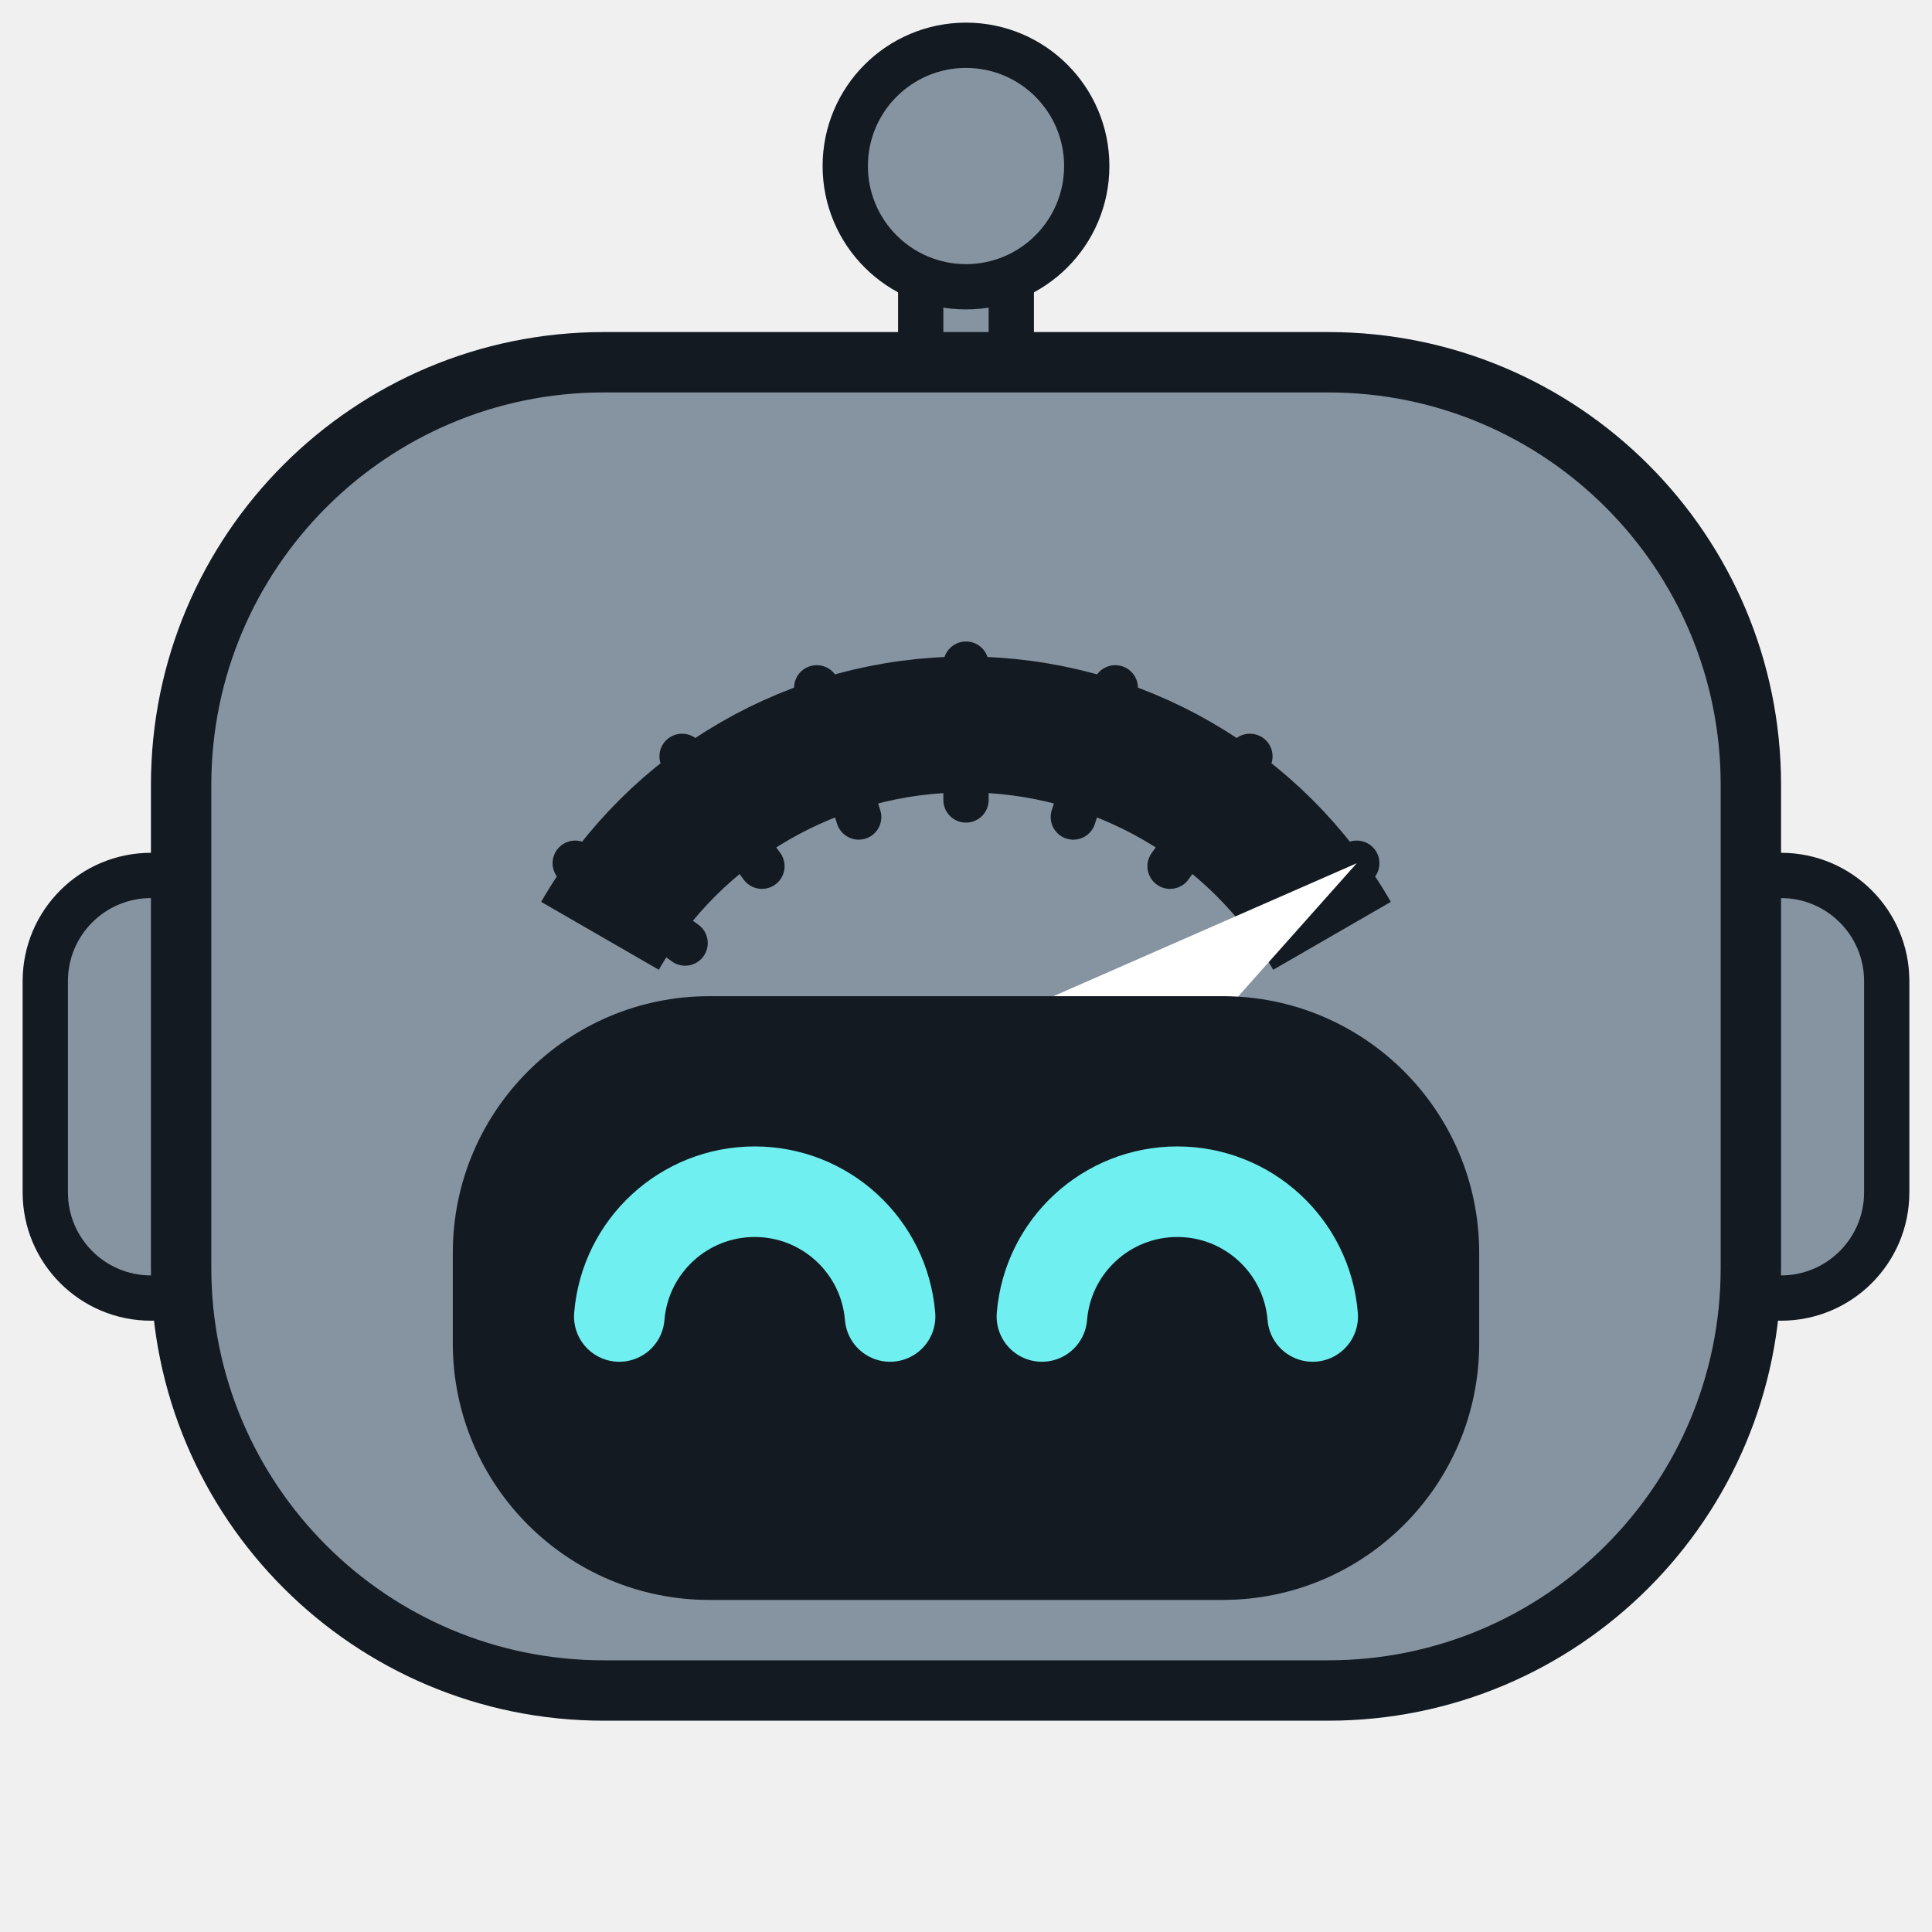
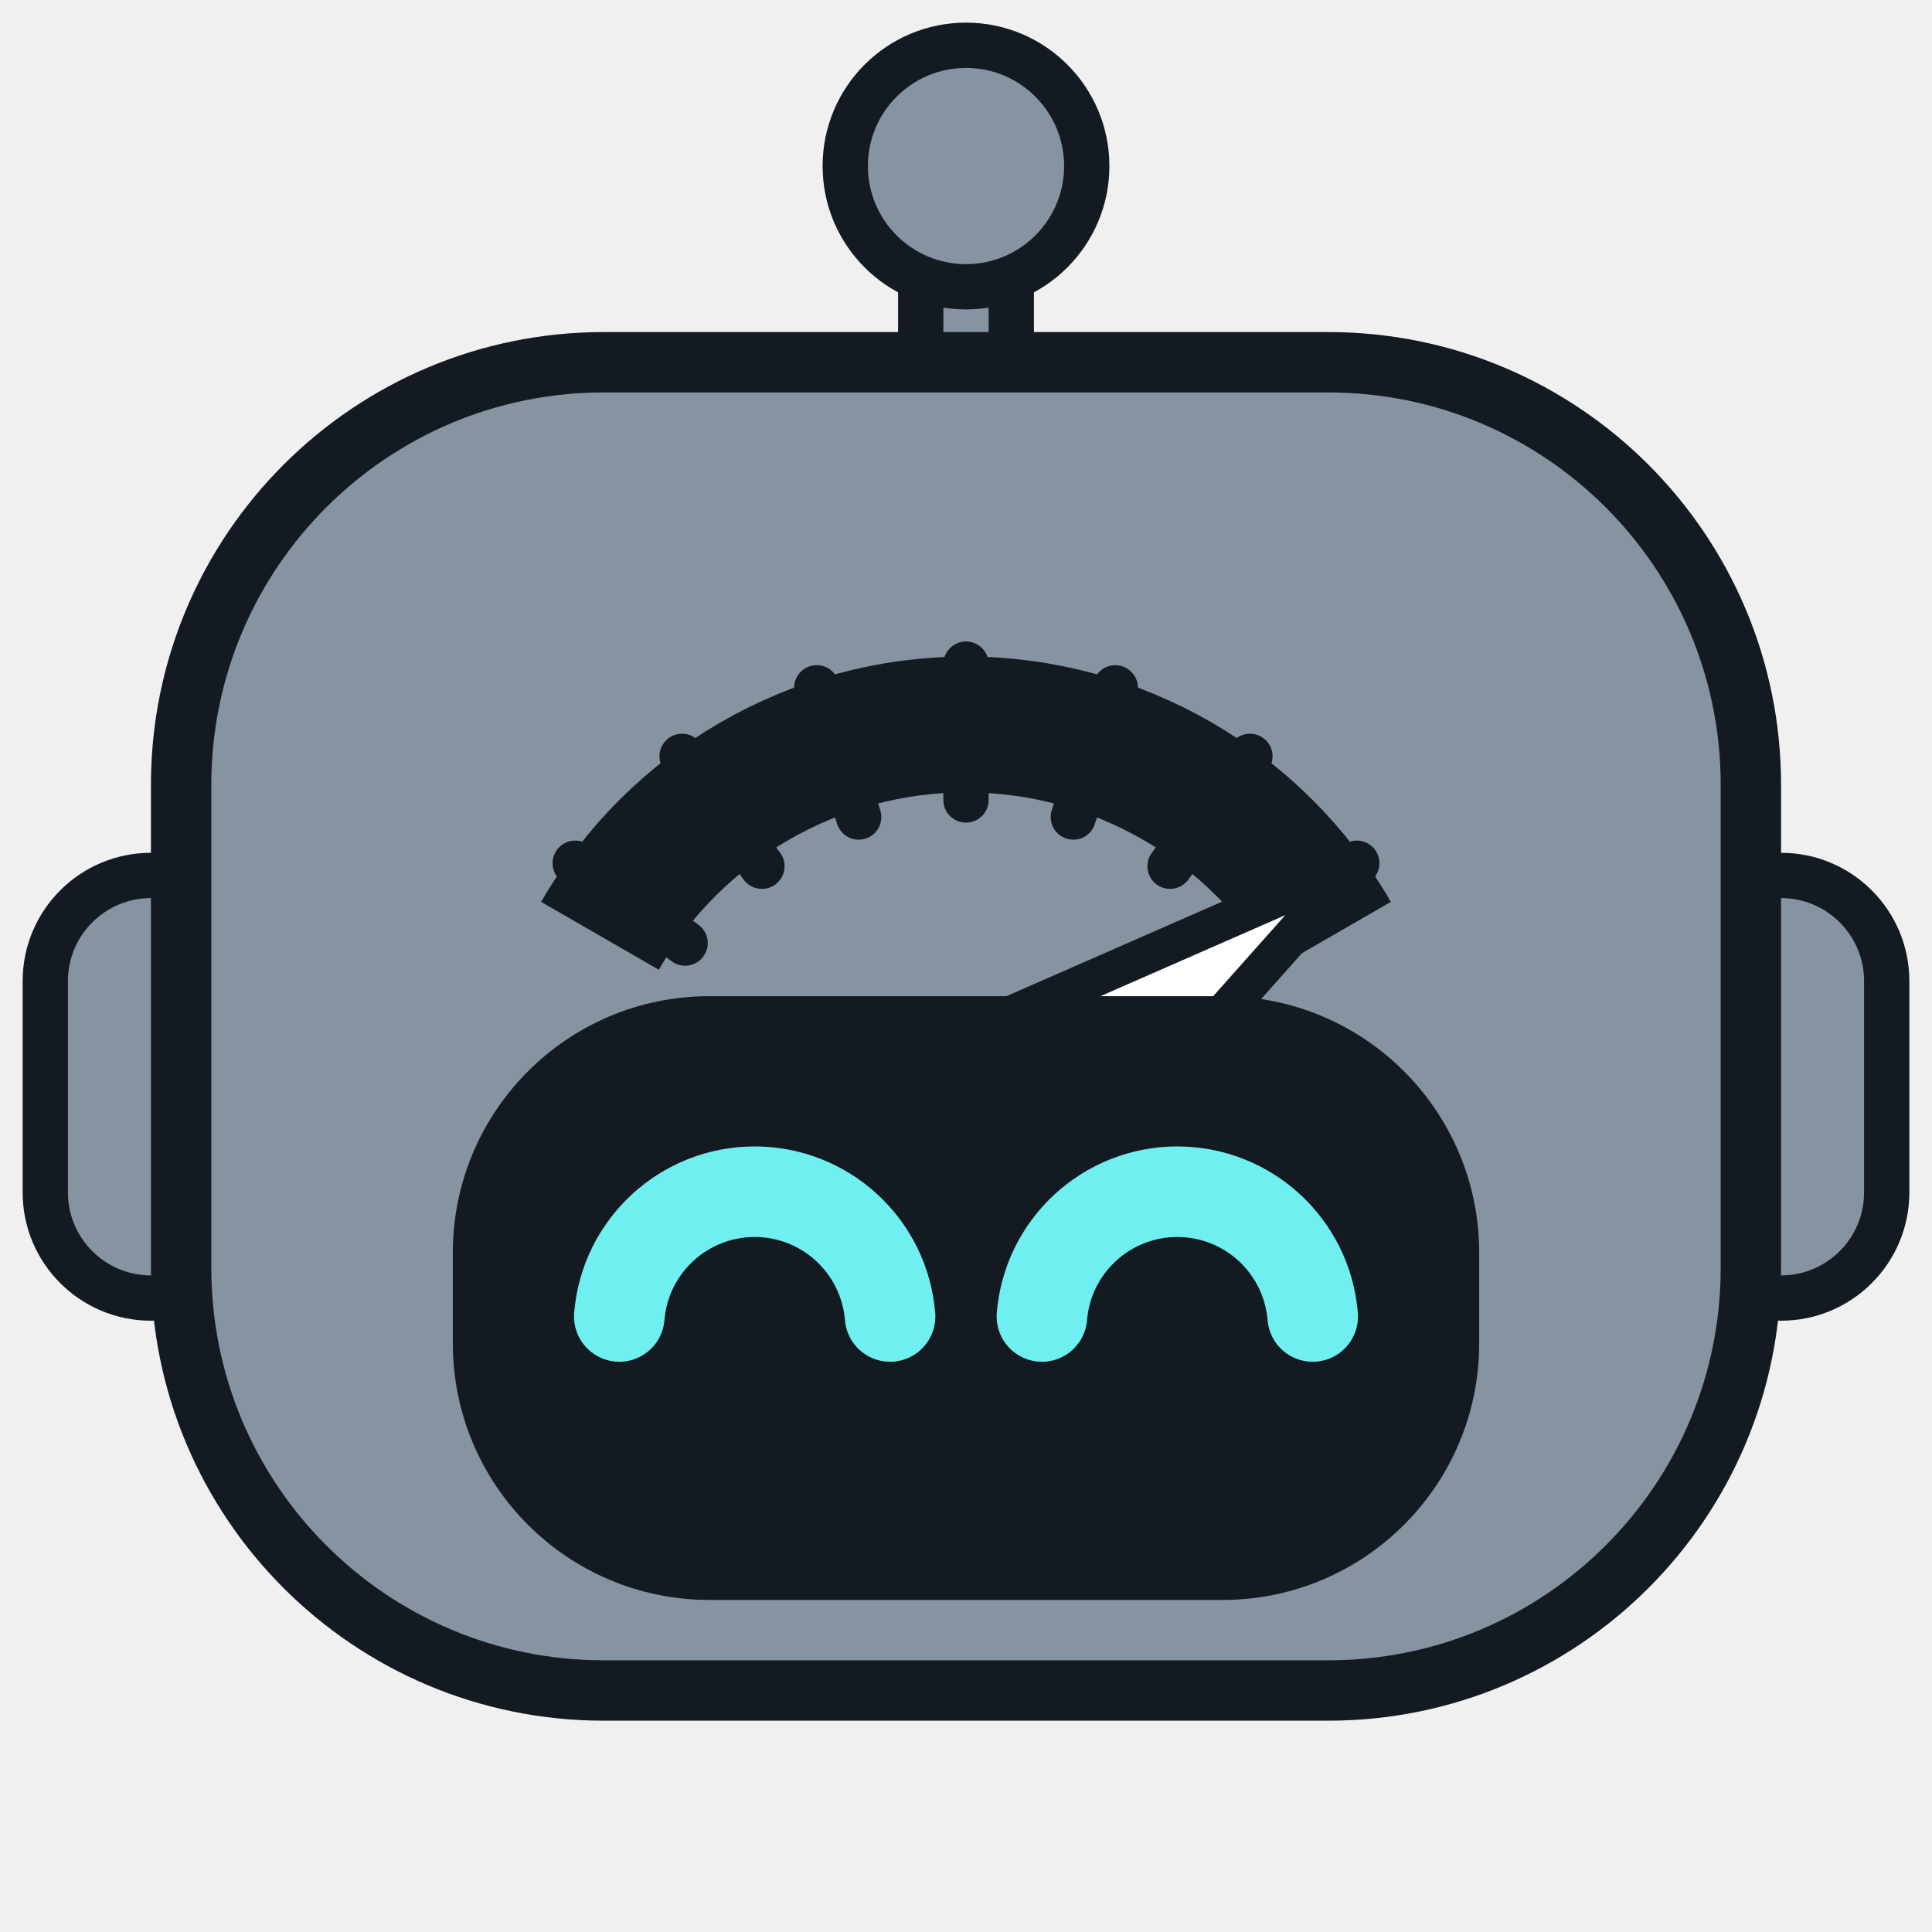
<svg xmlns="http://www.w3.org/2000/svg" viewBox="0 0 128 128" width="128" height="128" role="img" aria-label="Adjent robot idle">
  <g id="antenna">
    <rect x="61" y="12" width="6" height="18" rx="3" fill="#8693A0" stroke="#131A22" stroke-width="3" />
    <circle cx="64" cy="11" r="8" fill="#8693A0" stroke="#131A22" stroke-width="3" />
  </g>
  <g id="pods">
    <rect x="3" y="58" width="14" height="28" rx="7" fill="#8693A0" stroke="#131A22" stroke-width="3" />
    <rect x="111" y="58" width="14" height="28" rx="7" fill="#8693A0" stroke="#131A22" stroke-width="3" />
  </g>
  <g id="head">
    <rect x="12" y="24" width="104" height="88" rx="28" fill="#8693A0" stroke="#131A22" stroke-width="4" />
  </g>
  <g id="gauge">
    <path d="M39.75 62 A28 28 0 0 1 88.25 62" fill="none" stroke="#131A22" stroke-width="9" stroke-linecap="butt" />
    <path d="M45.39 62.48 L38.11 57.19" stroke="#131A22" stroke-width="3" stroke-linecap="round" />
    <path d="M50.48 57.39 L45.19 50.11" stroke="#131A22" stroke-width="3" stroke-linecap="round" />
    <path d="M56.89 54.13 L54.11 45.57" stroke="#131A22" stroke-width="3" stroke-linecap="round" />
    <path d="M64 53 L64 44" stroke="#131A22" stroke-width="3" stroke-linecap="round" />
    <path d="M71.11 54.13 L73.89 45.57" stroke="#131A22" stroke-width="3" stroke-linecap="round" />
    <path d="M77.52 57.39 L82.81 50.11" stroke="#131A22" stroke-width="3" stroke-linecap="round" />
    <path d="M82.61 62.48 L89.89 57.19" stroke="#131A22" stroke-width="3" stroke-linecap="round" />
  </g>
  <g id="needle">
-     <path d="M89.89 57.19 L59.89 70.34 L68.11 81.66 Z" fill="#FFFFFF" />
+     <path d="M89.89 57.19 L59.89 70.34 L68.11 81.66 Z" fill="#FFFFFF" stroke="#131A22" stroke-width="2.5" stroke-linejoin="round" />
  </g>
  <g id="visor">
    <rect x="30" y="66" width="68" height="40" rx="17" fill="#131A22" />
  </g>
  <g id="eyes">
    <path d="M41.03 87.22 A9 9 0 0 1 58.97 87.22" fill="none" stroke="#6FEFEF" stroke-width="6" stroke-linecap="round" />
    <path d="M69.03 87.22 A9 9 0 0 1 86.97 87.22" fill="none" stroke="#6FEFEF" stroke-width="6" stroke-linecap="round" />
  </g>
</svg>
